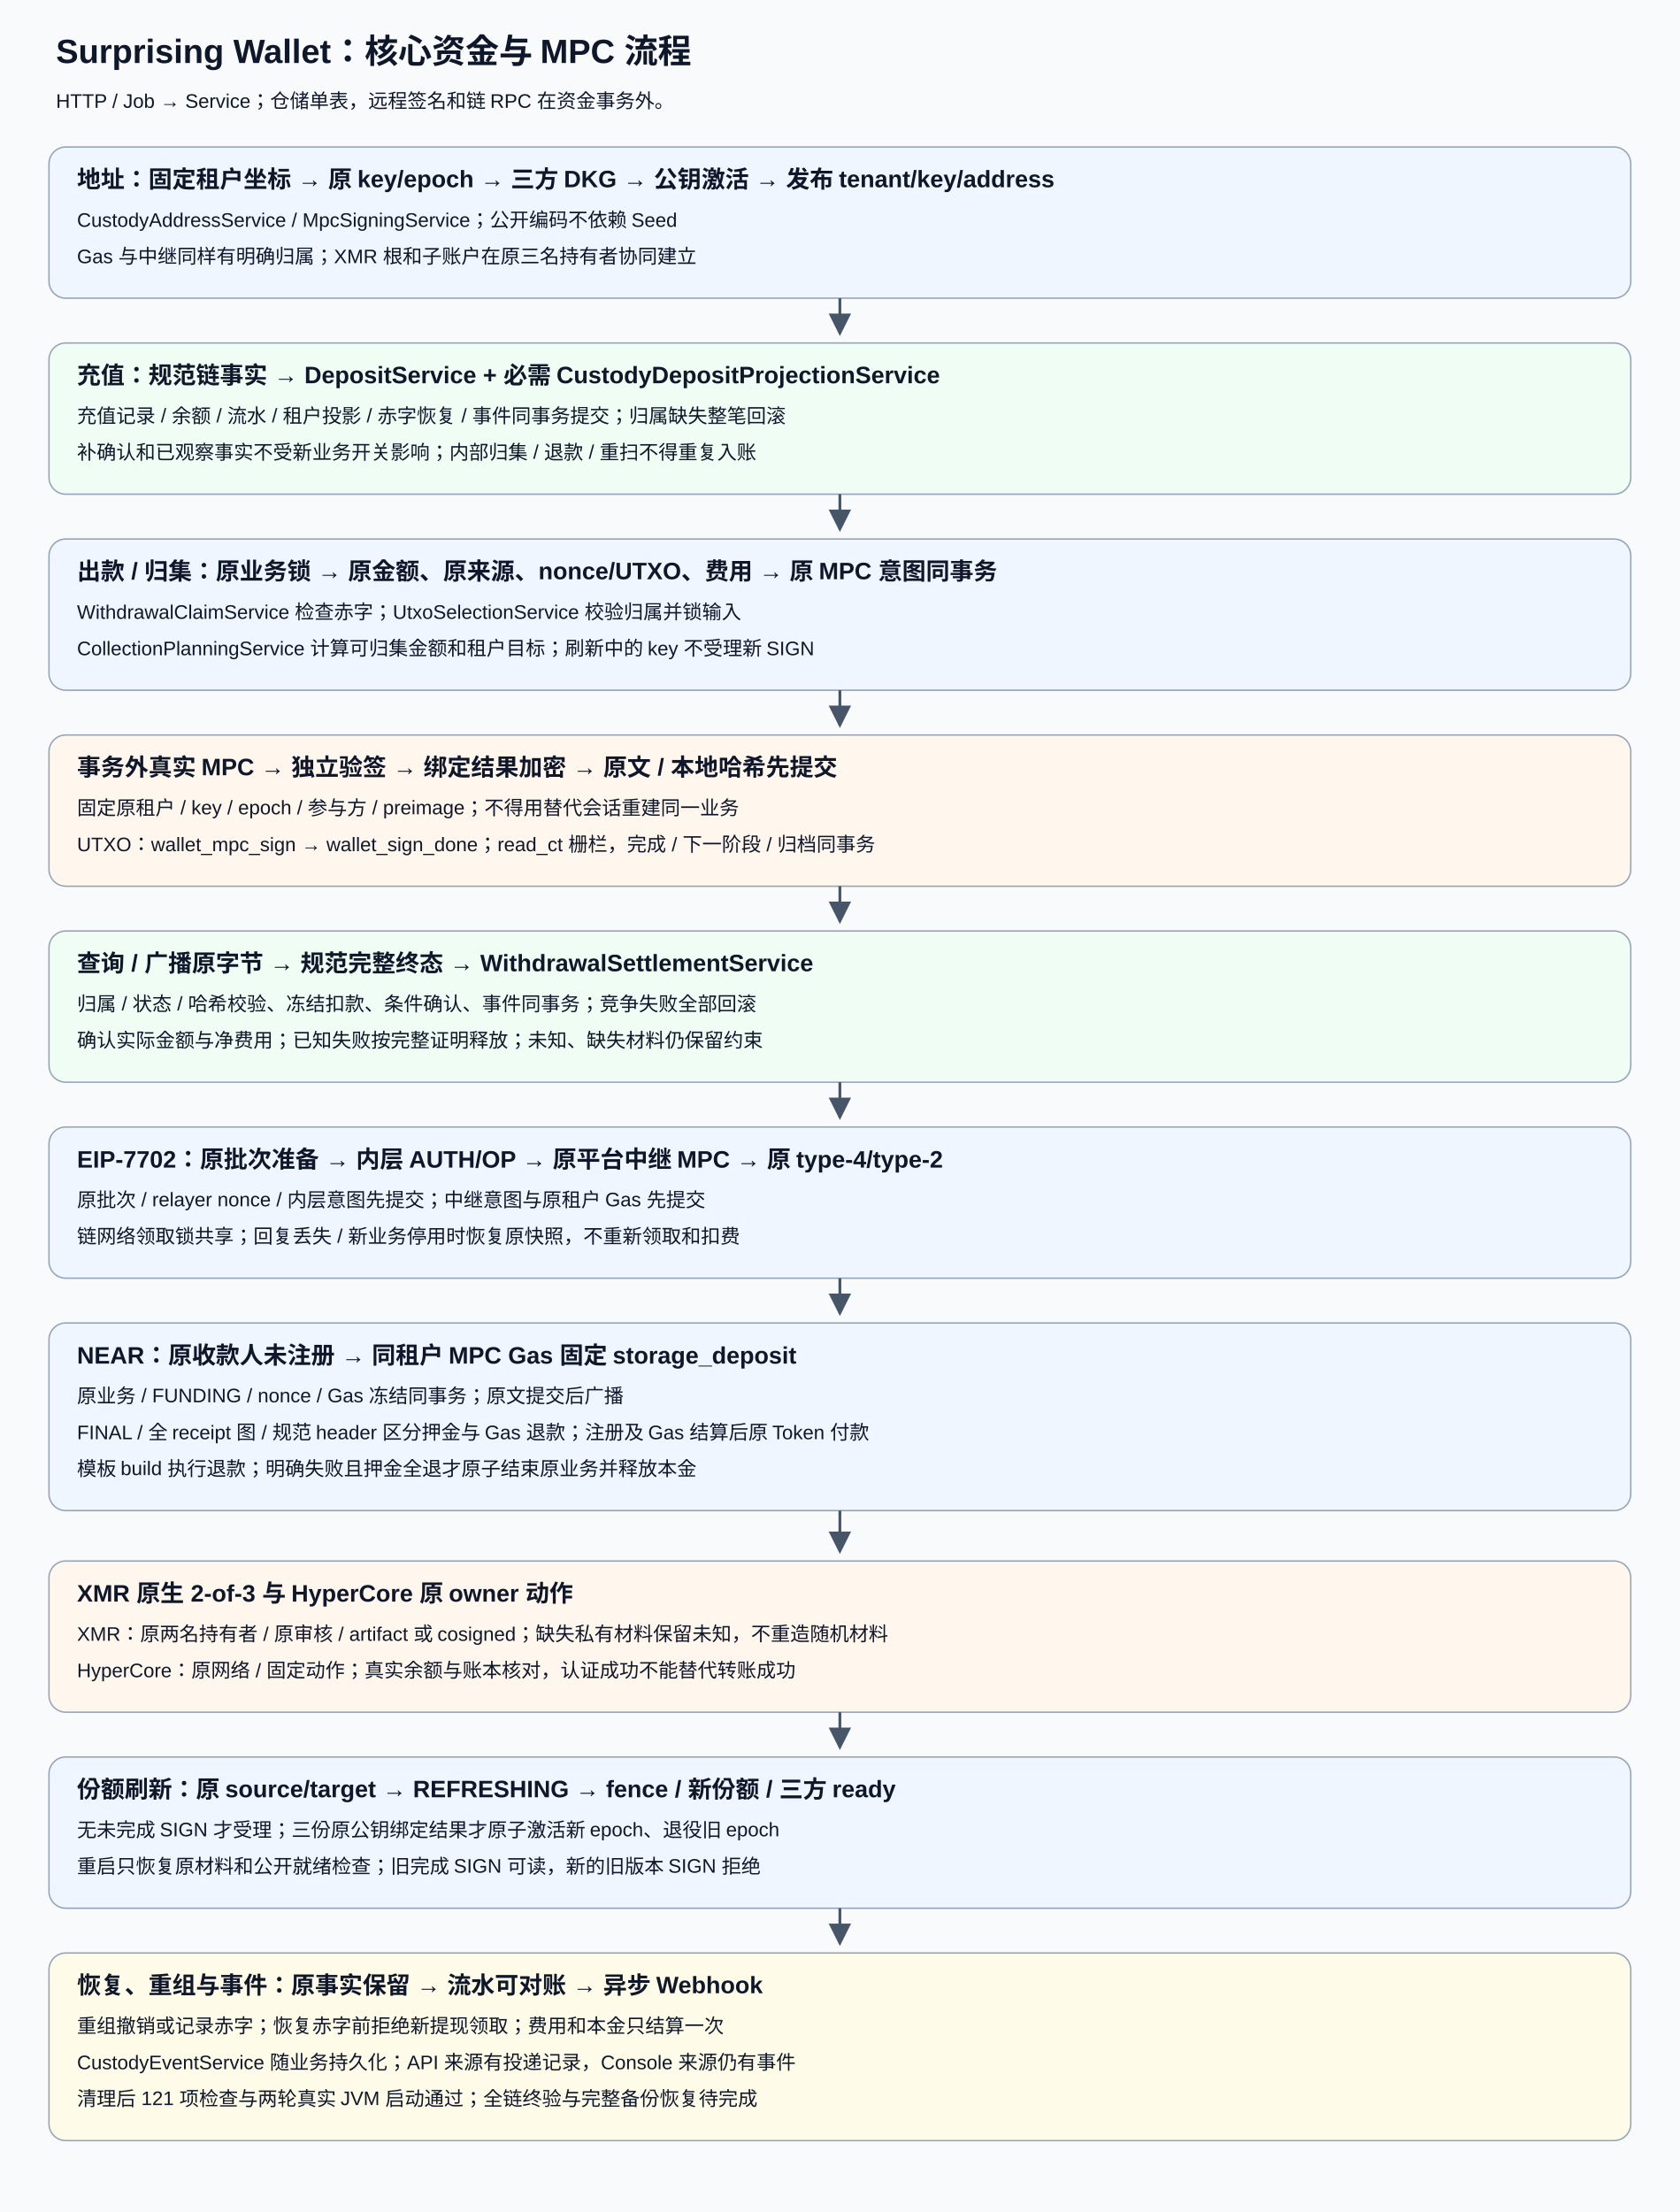
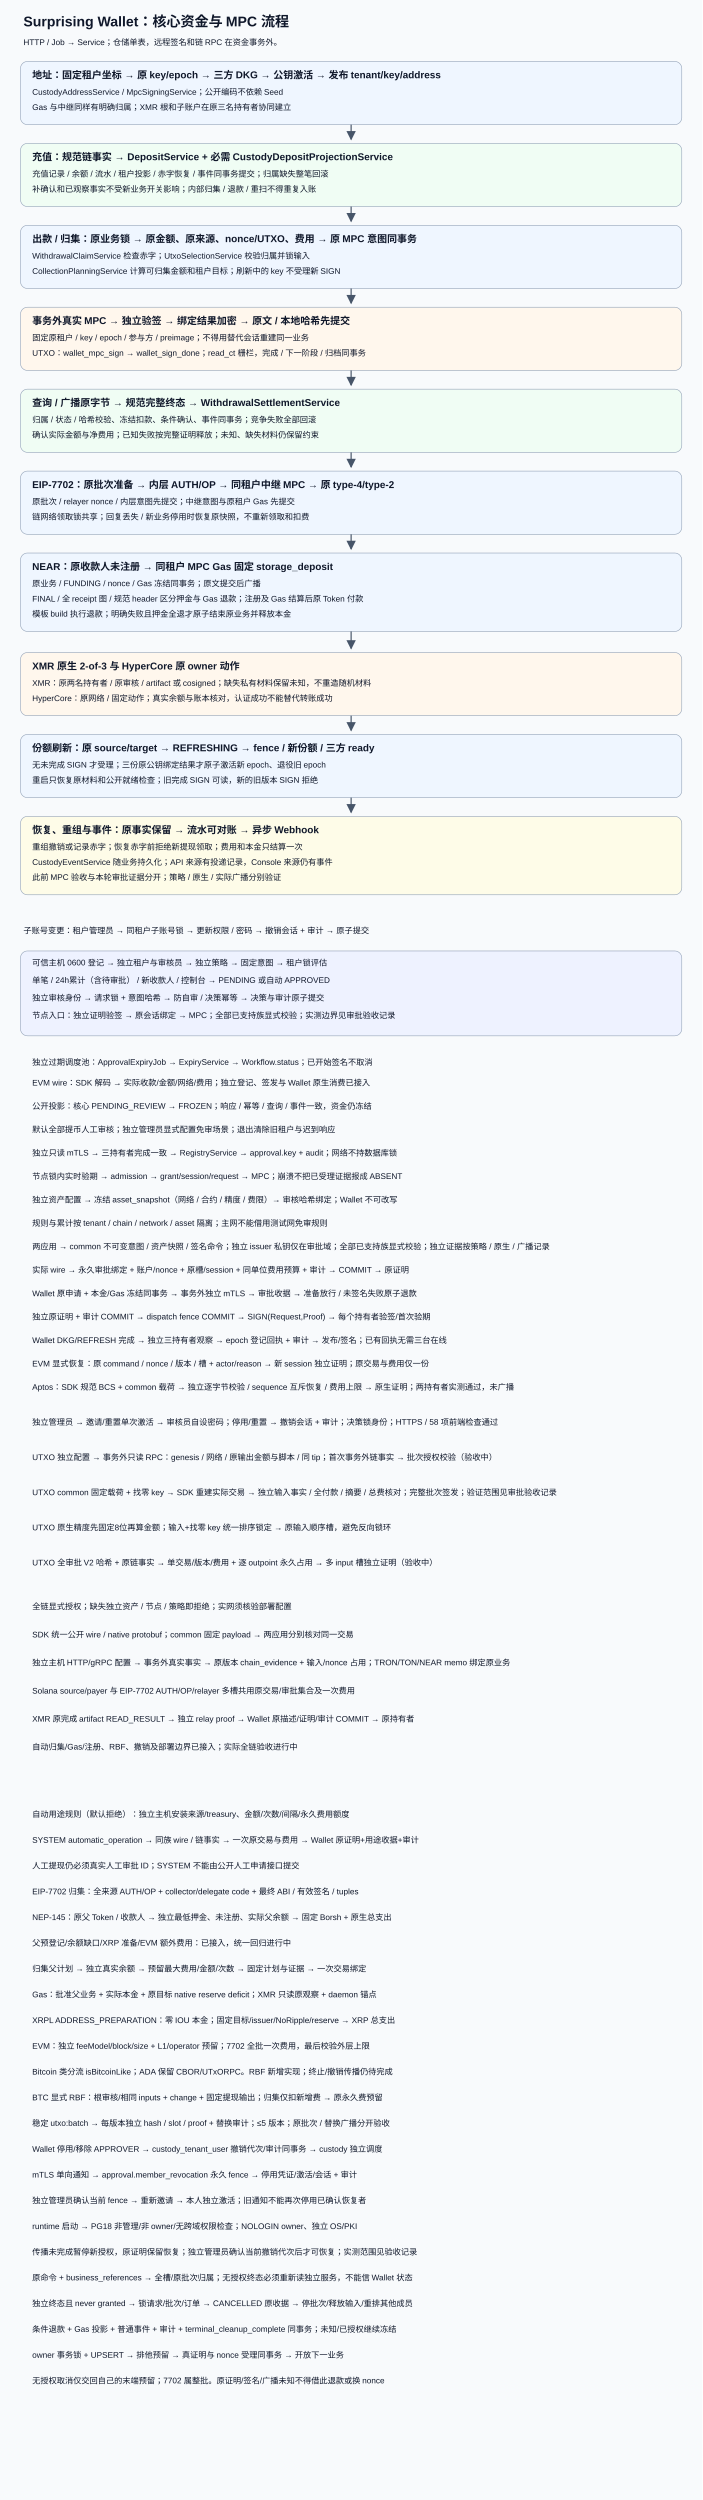
- <svg xmlns="http://www.w3.org/2000/svg" width="1200" height="1580" viewBox="0 0 1200 1580">
+ <svg xmlns="http://www.w3.org/2000/svg" width="1200" height="4272" viewBox="0 0 1200 4272">
  <defs>
    <marker id="arrow" markerWidth="8" markerHeight="8" refX="7" refY="4" orient="auto">
      <path d="M0,0 L8,4 L0,8" fill="#475569" />
    </marker>
  </defs>
  <style>text{font-family:Arial,"Noto Sans SC",sans-serif;fill:#0f172a}.title{font-size:24px;font-weight:bold}.label{font-size:17px;font-weight:bold}.body{font-size:14px}.arrow{stroke:#475569;stroke-width:2;marker-end:url(#arrow)}</style>
  <rect width="1200" height="100%" fill="#f8fafc" />
  <text x="40" y="45" class="title">Surprising Wallet：核心资金与 MPC 流程</text>
  <text x="40" y="77" class="body">HTTP / Job → Service；仓储单表，远程签名和链 RPC 在资金事务外。</text>
  <g id="address-publication">
    <rect x="35" y="105" width="1130" height="108" rx="12" fill="#eff6ff" stroke="#94a3b8" />
    <text x="55" y="134" class="label">地址：固定租户坐标 → 原 key/epoch → 三方 DKG → 公钥激活 → 发布 tenant/key/address</text>
    <text x="55" y="162" class="body">CustodyAddressService / MpcSigningService；公开编码不依赖 Seed</text>
    <text x="55" y="188" class="body">Gas 与中继同样有明确归属；XMR 根和子账户在原三名持有者协同建立</text>
  </g>
  <path d="M600,213 V238" class="arrow" />
  <g id="deposit">
    <rect x="35" y="245" width="1130" height="108" rx="12" fill="#f0fdf4" stroke="#94a3b8" />
    <text x="55" y="274" class="label">充值：规范链事实 → DepositService + 必需 CustodyDepositProjectionService</text>
    <text x="55" y="302" class="body">充值记录 / 余额 / 流水 / 租户投影 / 赤字恢复 / 事件同事务提交；归属缺失整笔回滚</text>
    <text x="55" y="328" class="body">补确认和已观察事实不受新业务开关影响；内部归集 / 退款 / 重扫不得重复入账</text>
  </g>
  <path d="M600,353 V378" class="arrow" />
  <g id="intent">
    <rect x="35" y="385" width="1130" height="108" rx="12" fill="#eff6ff" stroke="#94a3b8" />
    <text x="55" y="414" class="label">出款 / 归集：原业务锁 → 原金额、原来源、nonce/UTXO、费用 → 原 MPC 意图同事务</text>
    <text x="55" y="442" class="body">WithdrawalClaimService 检查赤字；UtxoSelectionService 校验归属并锁输入</text>
    <text x="55" y="468" class="body">CollectionPlanningService 计算可归集金额和租户目标；刷新中的 key 不受理新 SIGN</text>
  </g>
  <path d="M600,493 V518" class="arrow" />
  <g id="sign-and-select">
    <rect x="35" y="525" width="1130" height="108" rx="12" fill="#fff7ed" stroke="#94a3b8" />
    <text x="55" y="554" class="label">事务外真实 MPC → 独立验签 → 绑定结果加密 → 原文 / 本地哈希先提交</text>
    <text x="55" y="582" class="body">固定原租户 / key / epoch / 参与方 / preimage；不得用替代会话重建同一业务</text>
    <text x="55" y="608" class="body">UTXO：wallet_mpc_sign → wallet_sign_done；read_ct 栅栏，完成 / 下一阶段 / 归档同事务</text>
  </g>
  <path d="M600,633 V658" class="arrow" />
  <g id="broadcast-and-settle">
    <rect x="35" y="665" width="1130" height="108" rx="12" fill="#f0fdf4" stroke="#94a3b8" />
    <text x="55" y="694" class="label">查询 / 广播原字节 → 规范完整终态 → WithdrawalSettlementService</text>
    <text x="55" y="722" class="body">归属 / 状态 / 哈希校验、冻结扣款、条件确认、事件同事务；竞争失败全部回滚</text>
    <text x="55" y="748" class="body">确认实际金额与净费用；已知失败按完整证明释放；未知、缺失材料仍保留约束</text>
  </g>
  <path d="M600,773 V798" class="arrow" />
  <g id="evm7702-formal">
    <rect x="35" y="805" width="1130" height="108" rx="12" fill="#eff6ff" stroke="#94a3b8" />
-     <text x="55" y="834" class="label">EIP-7702：原批次准备 → 内层 AUTH/OP → 原平台中继 MPC → 原 type-4/type-2</text>
+     <text x="55" y="834" class="label">EIP-7702：原批次准备 → 内层 AUTH/OP → 同租户中继 MPC → 原 type-4/type-2</text>
    <text x="55" y="862" class="body">原批次 / relayer nonce / 内层意图先提交；中继意图与原租户 Gas 先提交</text>
    <text x="55" y="888" class="body">链网络领取锁共享；回复丢失 / 新业务停用时恢复原快照，不重新领取和扣费</text>
  </g>
  <path d="M600,913 V938" class="arrow" />
  <g id="near-mpc-storage-registration">
    <rect x="35" y="945" width="1130" height="134" rx="12" fill="#eff6ff" stroke="#94a3b8" />
    <text x="55" y="974" class="label">NEAR：原收款人未注册 → 同租户 MPC Gas 固定 storage_deposit</text>
    <text x="55" y="1002" class="body">原业务 / FUNDING / nonce / Gas 冻结同事务；原文提交后广播</text>
    <text x="55" y="1028" class="body">FINAL / 全 receipt 图 / 规范 header 区分押金与 Gas 退款；注册及 Gas 结算后原 Token 付款</text>
    <text x="55" y="1054" class="body">模板 build 执行退款；明确失败且押金全退才原子结束原业务并释放本金</text>
  </g>
  <path d="M600,1079 V1108" class="arrow" />
  <g id="monero-and-hypercore">
    <rect x="35" y="1115" width="1130" height="108" rx="12" fill="#fff7ed" stroke="#94a3b8" />
    <text x="55" y="1144" class="label">XMR 原生 2-of-3 与 HyperCore 原 owner 动作</text>
    <text x="55" y="1172" class="body">XMR：原两名持有者 / 原审核 / artifact 或 cosigned；缺失私有材料保留未知，不重造随机材料</text>
    <text x="55" y="1198" class="body">HyperCore：原网络 / 固定动作；真实余额与账本核对，认证成功不能替代转账成功</text>
  </g>
  <path d="M600,1223 V1248" class="arrow" />
  <g id="mpc-network-share-refresh">
    <rect x="35" y="1255" width="1130" height="108" rx="12" fill="#eff6ff" stroke="#94a3b8" />
    <text x="55" y="1284" class="label">份额刷新：原 source/target → REFRESHING → fence / 新份额 / 三方 ready</text>
    <text x="55" y="1312" class="body">无未完成 SIGN 才受理；三份原公钥绑定结果才原子激活新 epoch、退役旧 epoch</text>
    <text x="55" y="1338" class="body">重启只恢复原材料和公开就绪检查；旧完成 SIGN 可读，新的旧版本 SIGN 拒绝</text>
  </g>
  <path d="M600,1363 V1388" class="arrow" />
  <g id="recovery-and-events">
    <rect x="35" y="1395" width="1130" height="134" rx="12" fill="#fefce8" stroke="#94a3b8" />
    <text x="55" y="1424" class="label">恢复、重组与事件：原事实保留 → 流水可对账 → 异步 Webhook</text>
    <text x="55" y="1452" class="body">重组撤销或记录赤字；恢复赤字前拒绝新提现领取；费用和本金只结算一次</text>
    <text x="55" y="1478" class="body">CustodyEventService 随业务持久化；API 来源有投递记录，Console 来源仍有事件</text>
-     <text x="55" y="1504" class="body">清理后 121 项检查与两轮真实 JVM 启动通过；全链终验与完整备份恢复待完成</text>
+     <text x="55" y="1504" class="body">此前 MPC 验收与本轮审批证据分开；策略 / 原生 / 实际广播分别验证</text>
  </g>
+   <text x="40" y="1595" class="body">子账号变更：租户管理员 → 同租户子账号锁 → 更新权限 / 密码 → 撤销会话 + 审计 → 原子提交</text>
+   <g id="independent-approval-progress">
+     <rect x="35" y="1625" width="1130" height="145" rx="12" fill="#eef2ff" stroke="#94a3b8" />
+     <text x="55" y="1650" class="body">可信主机 0600 登记 → 独立租户与审核员 → 独立策略 → 固定意图 → 租户锁评估</text>
+     <text x="55" y="1680" class="body">单笔 / 24h累计（含待审批） / 新收款人 / 控制台 → PENDING 或自动 APPROVED</text>
+     <text x="55" y="1710" class="body">独立审核身份 → 请求锁 + 意图哈希 → 防自审 / 决策幂等 → 决策与审计原子提交</text>
+     <text x="55" y="1740" class="body">节点入口：独立证明验签 → 原会话绑定 → MPC；全部已支持族显式校验；实测边界见审批验收记录</text>
+   </g>
+   <text x="55" y="1820" class="body">独立过期调度池：ApprovalExpiryJob → ExpiryService → Workflow.status；已开始签名不取消</text>
+   <text x="55" y="1855" class="body">EVM wire：SDK 解码 → 实际收款/金额/网络/费用；独立登记、签发与 Wallet 原生消费已接入</text>
+   <text x="55" y="1895" class="body">公开投影：核心 PENDING_REVIEW → FROZEN；响应 / 幂等 / 查询 / 事件一致，资金仍冻结</text>
+   <text x="55" y="1935" class="body">默认全部提币人工审核；独立管理员显式配置免审场景；退出清除旧租户与迟到响应</text>
+   <text x="55" y="1975" class="body">独立只读 mTLS → 三持有者完成一致 → RegistryService → approval.key + audit；网络不持数据库锁</text>
+   <text x="55" y="2015" class="body">节点锁内实时验期 → admission → grant/session/request → MPC；崩溃不把已受理证据报成 ABSENT</text>
+   <text x="55" y="2055" class="body">独立资产配置 → 冻结 asset_snapshot（网络 / 合约 / 精度 / 费限）→ 审核哈希绑定；Wallet 不可改写</text>
+   <text x="55" y="2095" class="body">规则与累计按 tenant / chain / network / asset 隔离；主网不能借用测试网免审规则</text>
+   <text x="55" y="2135" class="body">两应用 → common 不可变意图 / 资产快照 / 签名命令；独立 issuer 私钥仅在审批域；全部已支持族显式校验；独立证据按策略 / 原生 / 广播记录</text>
+   <text x="55" y="2175" class="body">实际 wire → 永久审批绑定 + 账户/nonce + 原槽/session + 同单位费用预算 + 审计 → COMMIT → 原证明</text>
+   <text x="55" y="2215" class="body">Wallet 原申请 + 本金/Gas 冻结同事务 → 事务外独立 mTLS → 审批收据 → 准备放行 / 未签名失败原子退款</text>
+   <text x="55" y="2255" class="body">独立原证明 + 审计 COMMIT → dispatch fence COMMIT → SIGN(Request,Proof) → 每个持有者验签/首次验期</text>
+   <text x="55" y="2295" class="body">Wallet DKG/REFRESH 完成 → 独立三持有者观察 → epoch 登记回执 + 审计 → 发布/签名；已有回执无需三台在线</text>
+   <text x="55" y="2335" class="body">EVM 显式恢复：原 command / nonce / 版本 / 槽 + actor/reason → 新 session 独立证明；原交易与费用仅一份</text>
+   <text x="55" y="2375" class="body">Aptos：SDK 规范 BCS + common 载荷 → 独立逐字节校验 / sequence 互斥恢复 / 费用上限 → 原生证明；两持有者实测通过，未广播</text>
+   <text x="55" y="2435" class="body">独立管理员 → 邀请/重置单次激活 → 审核员自设密码；停用/重置 → 撤销会话 + 审计；决策锁身份；HTTPS / 58 项前端检查通过</text>
+   <text x="55" y="2495" class="body">UTXO 独立配置 → 事务外只读 RPC：genesis / 网络 / 原输出金额与脚本 / 同 tip；首次事务外链事实 → 批次授权校验（验收中）</text>
+   <text x="55" y="2555" class="body">UTXO common 固定载荷 + 找零 key → SDK 重建实际交易 → 独立输入事实 / 全付款 / 摘要 / 总费核对；完整批次签发；验证范围见审批验收记录</text>
+   <text x="55" y="2615" class="body">UTXO 原生精度先固定8位再算金额；输入+找零 key 统一排序锁定 → 原输入顺序槽，避免反向锁环</text>
+   <text x="55" y="2675" class="body">UTXO 全审批 V2 哈希 + 原链事实 → 单交易/版本/费用 + 逐 outpoint 永久占用 → 多 input 槽独立证明（验收中）</text>
+   <g id="all-chain-authorization-in-progress">
+     <text x="55" y="2750" class="body">全链显式授权；缺失独立资产 / 节点 / 策略即拒绝；实网须核验部署配置</text>
+     <text x="55" y="2798" class="body">SDK 统一公开 wire / native protobuf；common 固定 payload → 两应用分别核对同一交易</text>
+     <text x="55" y="2846" class="body">独立主机 HTTP/gRPC 配置 → 事务外真实事实 → 原版本 chain_evidence + 输入/nonce 占用；TRON/TON/NEAR memo 绑定原业务</text>
+     <text x="55" y="2894" class="body">Solana source/payer 与 EIP-7702 AUTH/OP/relayer 多槽共用原交易/审批集合及一次费用</text>
+     <text x="55" y="2942" class="body">XMR 原完成 artifact READ_RESULT → 独立 relay proof → Wallet 原描述/证明/审计 COMMIT → 原持有者</text>
+     <text x="55" y="2990" class="body">自动归集/Gas/注册、RBF、撤销及部署边界已接入；实际全链验收进行中</text>
+   </g>
+   <g id="independent-automatic-operation-in-progress">
+     <text x="55" y="3105" class="body">自动用途规则（默认拒绝）：独立主机安装来源/treasury、金额/次数/间隔/永久费用额度</text>
+     <text x="55" y="3149" class="body">SYSTEM automatic_operation → 同族 wire / 链事实 → 一次原交易与费用 → Wallet 原证明+用途收据+审计</text>
+     <text x="55" y="3193" class="body">人工提现仍必须真实人工审批 ID；SYSTEM 不能由公开人工申请接口提交</text>
+     <text x="55" y="3237" class="body">EIP-7702 归集：全来源 AUTH/OP + collector/delegate code + 最终 ABI / 有效签名 / tuples</text>
+     <text x="55" y="3281" class="body">NEP-145：原父 Token / 收款人 → 独立最低押金、未注册、实际父余额 → 固定 Borsh + 原生总支出</text>
+     <text x="55" y="3325" class="body">父预登记/余额缺口/XRP 准备/EVM 额外费用：已接入，统一回归进行中</text>
+   </g>
+   <text x="55" y="3369" class="body">归集父计划 → 独立真实余额 → 预留最大费用/金额/次数 → 固定计划与证据 → 一次交易绑定</text>
+   <text x="55" y="3413" class="body">Gas：批准父业务 + 实际本金 + 原目标 native reserve deficit；XMR 只读原观察 + daemon 锚点</text>
+   <text x="55" y="3457" class="body">XRPL ADDRESS_PREPARATION：零 IOU 本金；固定目标/issuer/NoRipple/reserve → XRP 总支出</text>
+   <text x="55" y="3501" class="body">EVM：独立 feeModel/block/size + L1/operator 预留；7702 全批一次费用，最后校验外层上限</text>
+   <text x="55" y="3545" class="body">Bitcoin 类分流 isBitcoinLike；ADA 保留 CBOR/UTxORPC。RBF 新增实现；终止/撤销传播仍待完成</text>
+   <text x="55" y="3589" class="body">BTC 显式 RBF：根审核/相同 inputs + change + 固定提现输出；归集仅扣新增费 → 原永久费预留</text>
+   <text x="55" y="3633" class="body">稳定 utxo:batch → 每版本独立 hash / slot / proof + 替换审计；≤5 版本；原批次 / 替换广播分开验收</text>
+   <text x="55" y="3677" class="body">Wallet 停用/移除 APPROVER → custody_tenant_user 撤销代次/审计同事务 → custody 独立调度</text>
+   <text x="55" y="3721" class="body">mTLS 单向通知 → approval.member_revocation 永久 fence → 停用凭证/激活/会话 + 审计</text>
+   <text x="55" y="3765" class="body">独立管理员确认当前 fence → 重新邀请 → 本人独立激活；旧通知不能再次停用已确认恢复者</text>
+   <text x="55" y="3809" class="body">runtime 启动 → PG18 非管理/非 owner/无跨域权限检查；NOLOGIN owner、独立 OS/PKI</text>
+   <text x="55" y="3853" class="body">传播未完成暂停新授权，原证明保留恢复；独立管理员确认当前撤销代次后才可恢复；实测范围见验收记录</text>
+   <text x="55" y="3897" class="body">原命令 + business_references → 全槽/原批次归属；无授权终态必须重新读独立服务，不能信 Wallet 状态</text>
+   <text x="55" y="3941" class="body">独立终态且 never granted → 锁请求/批次/订单 → CANCELLED 原收据 → 停批次/释放输入/重排其他成员</text>
+   <text x="55" y="3985" class="body">条件退款 + Gas 投影 + 普通事件 + 审计 + terminal_cleanup_complete 同事务；未知/已授权继续冻结</text>
+   <text x="55" y="4029" class="body">owner 事务锁 + UPSERT → 排他预留 → 真证明与 nonce 受理同事务 → 开放下一业务</text>
+   <text x="55" y="4073" class="body">无授权取消仅交回自己的末端预留；7702 属整批。原证明/签名/广播未知不得借此退款或换 nonce</text>
</svg>
